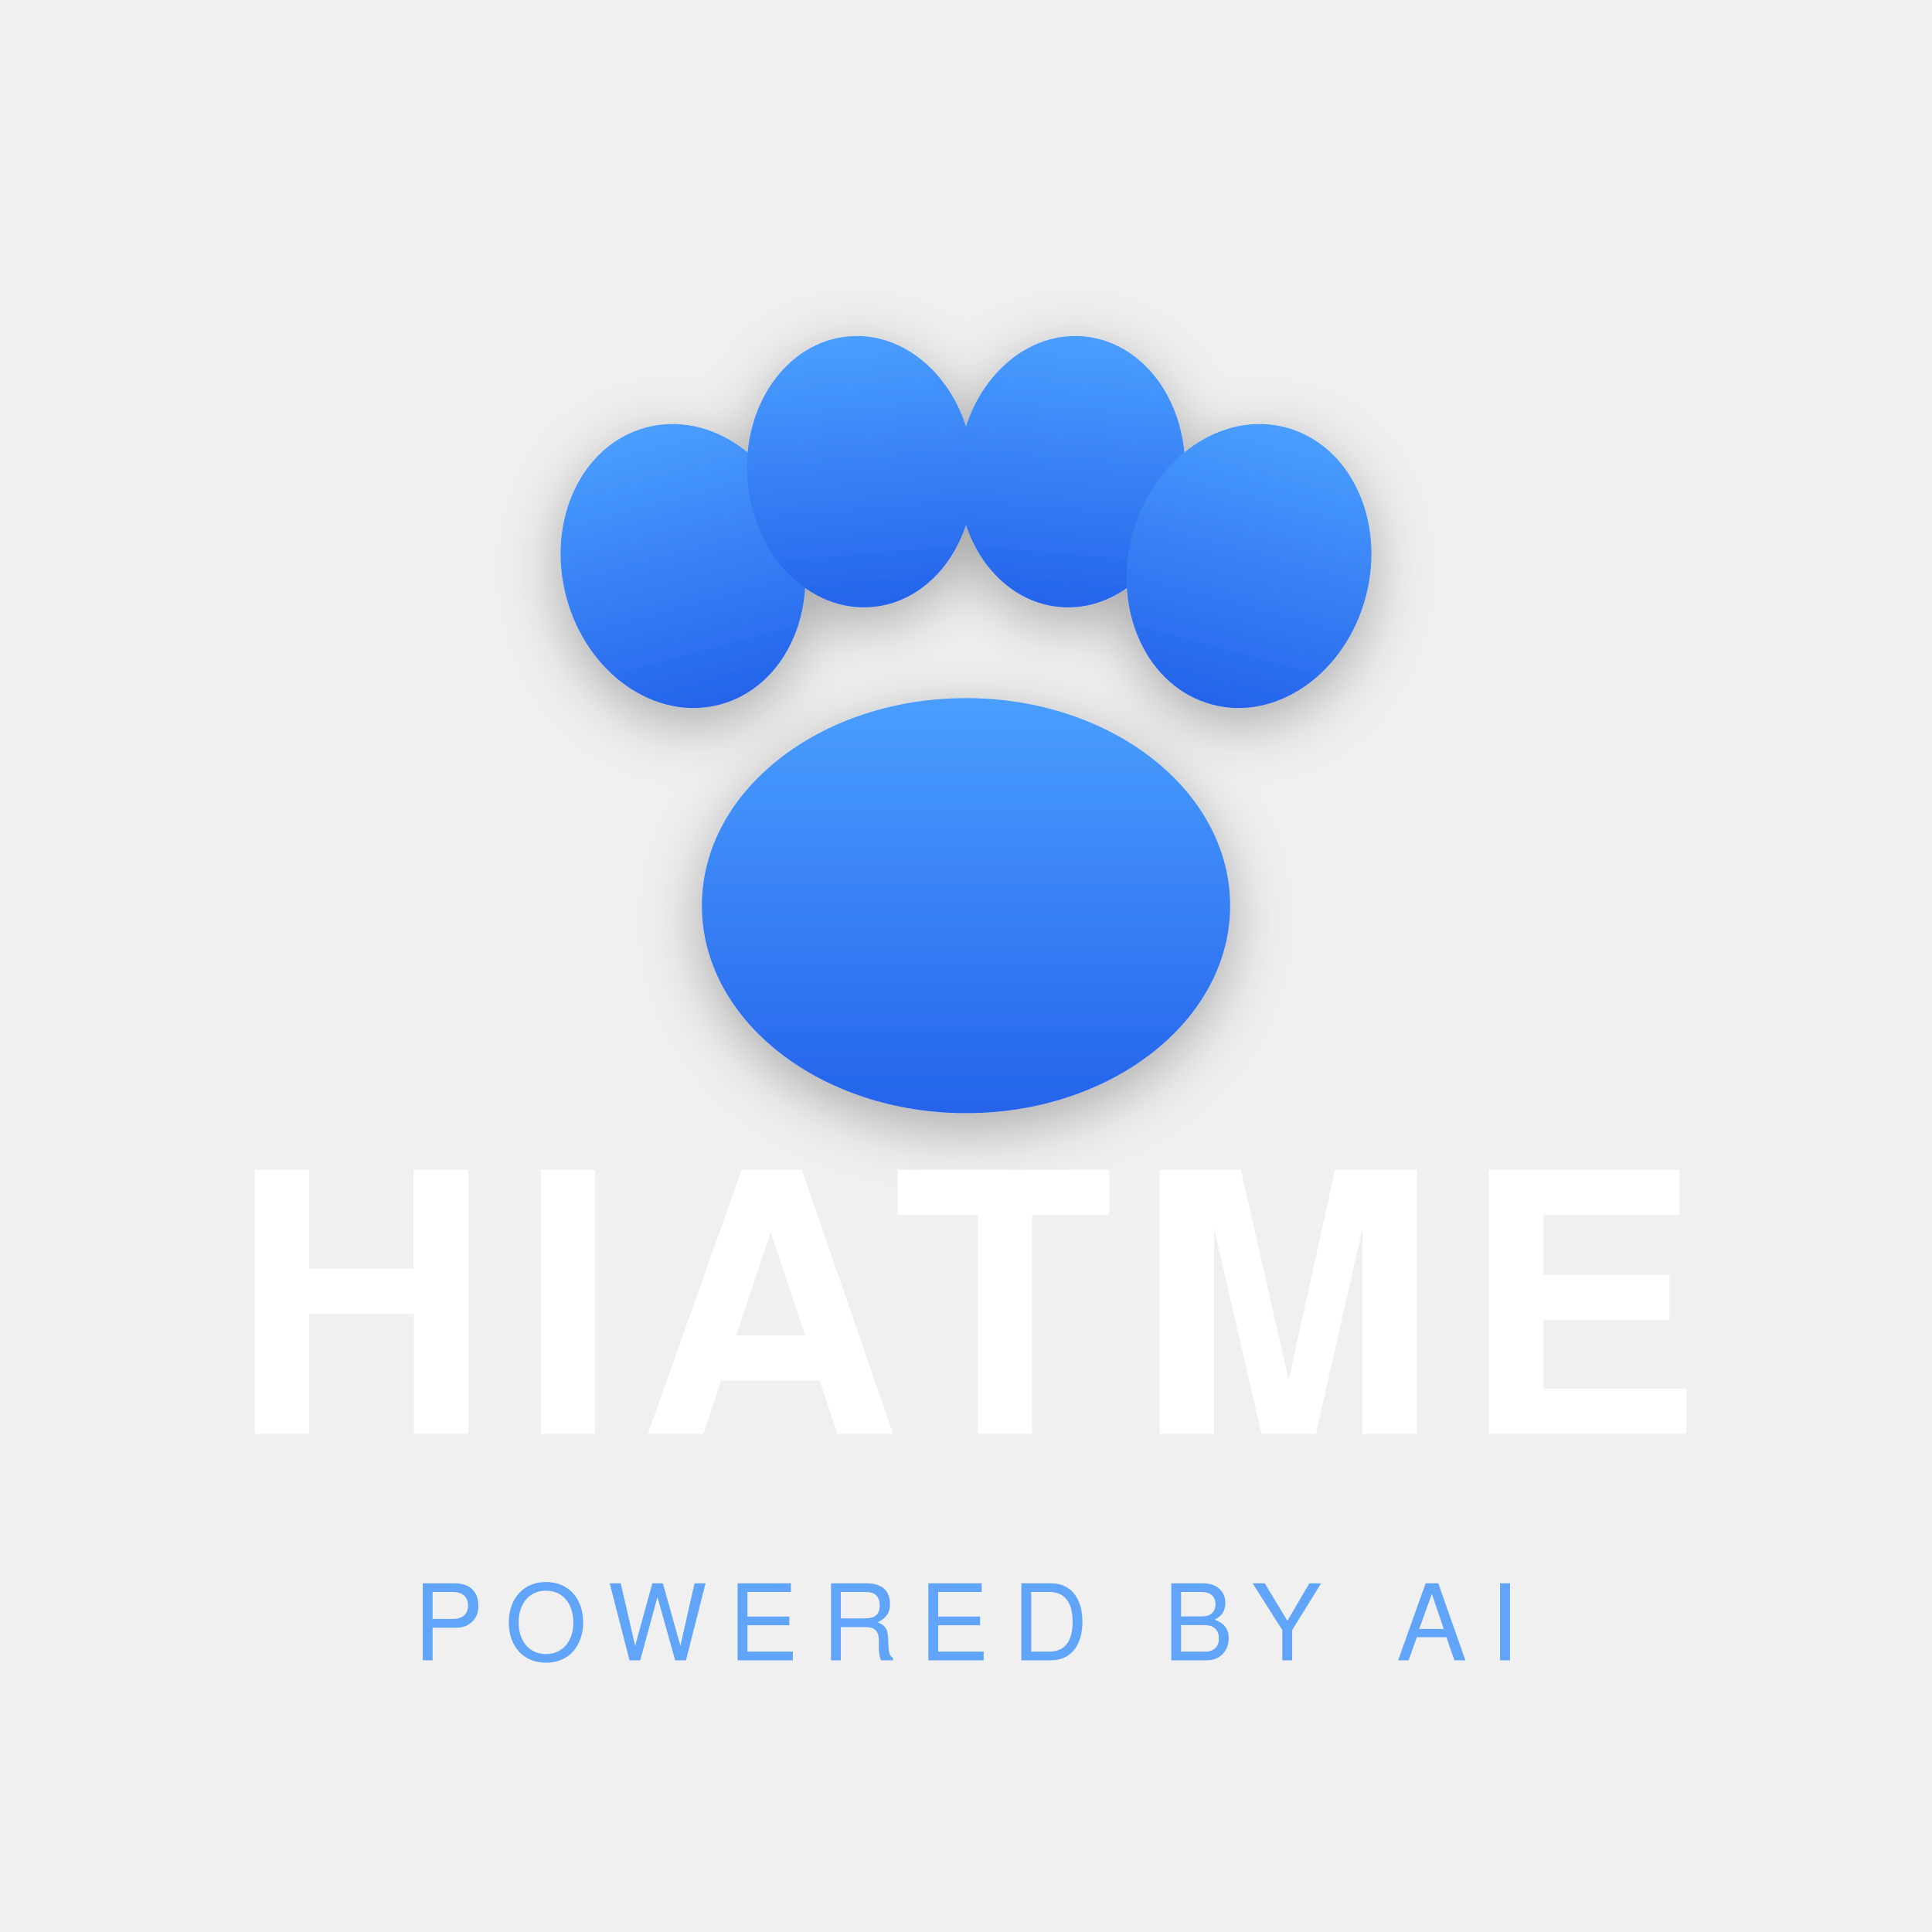
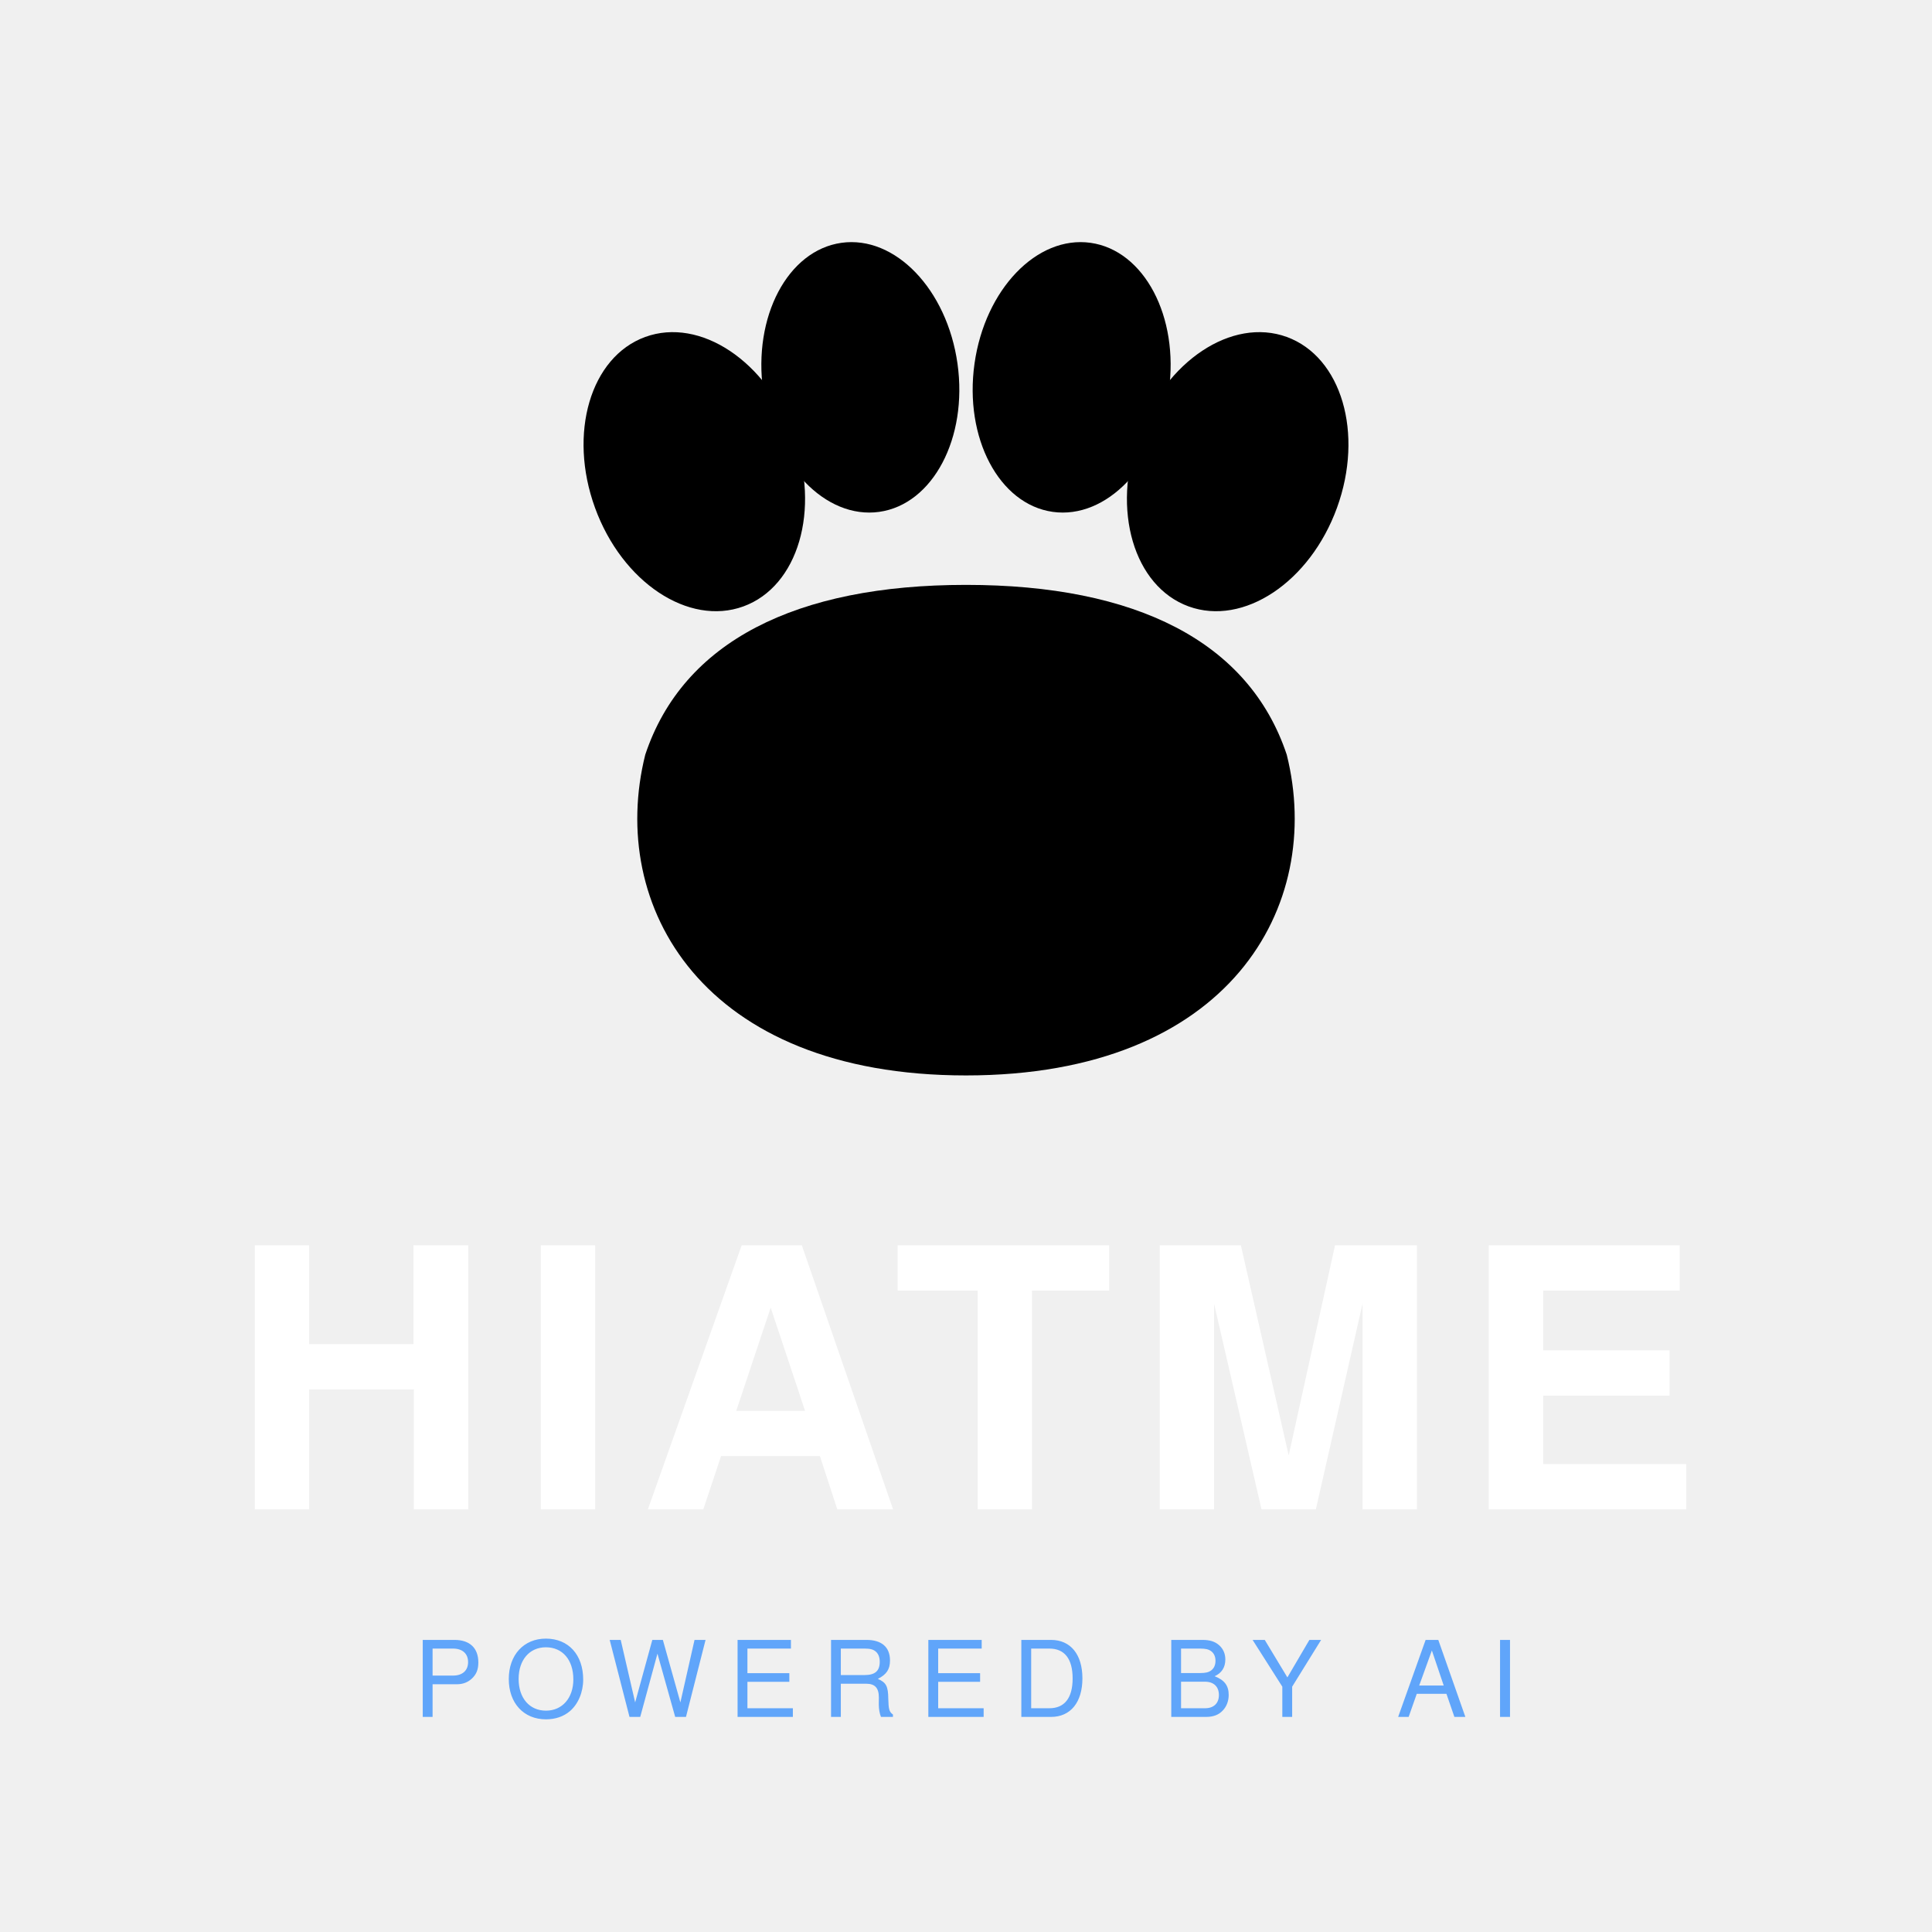
<svg xmlns="http://www.w3.org/2000/svg" width="512" height="512" viewBox="0 0 512 512" version="1.1">
-   <defs>
-     <linearGradient id="padGrad" x1="0%" y1="0%" x2="0%" y2="100%">
-       <stop offset="0%" style="stop-color:#4a9eff" />
-       <stop offset="100%" style="stop-color:#2563eb" />
-     </linearGradient>
-     <filter id="shadow" x="-20%" y="-20%" width="140%" height="140%">
-       <feDropShadow dx="0" dy="4" stdDeviation="8" flood-color="#000" flood-opacity="0.3" />
-     </filter>
-   </defs>
-   <g transform="translate(256, 180)" filter="url(#shadow)">
-     <ellipse cx="0" cy="60" rx="70" ry="55" fill="url(#padGrad)" />
-     <ellipse cx="-75" cy="-30" rx="32" ry="38" fill="url(#padGrad)" transform="rotate(-15, -75, -30)" />
-     <ellipse cx="-28" cy="-55" rx="30" ry="36" fill="url(#padGrad)" transform="rotate(-5, -28, -55)" />
-     <ellipse cx="28" cy="-55" rx="30" ry="36" fill="url(#padGrad)" transform="rotate(5, 28, -55)" />
-     <ellipse cx="75" cy="-30" rx="32" ry="38" fill="url(#padGrad)" transform="rotate(15, 75, -30)" />
+   <g transform="translate(256, 200)">
+     <path d="M 0 85                   C -70 85, -95 40, -85 0                  C -75 -30, -45 -45, 0 -45                  C 45 -45, 75 -30, 85 0                  C 95 40, 70 85, 0 85 Z" fill="#000000" />
+     <ellipse cx="-72" cy="-75" rx="28" ry="38" fill="#000000" transform="rotate(-20, -72, -75)" />
+     <ellipse cx="-28" cy="-100" rx="26" ry="36" fill="#000000" transform="rotate(-8, -28, -100)" />
+     <ellipse cx="28" cy="-100" rx="26" ry="36" fill="#000000" transform="rotate(8, 28, -100)" />
+     <ellipse cx="72" cy="-75" rx="28" ry="38" fill="#000000" transform="rotate(20, 72, -75)" />
  </g>
-   <text x="256" y="380" font-family="'Segoe UI', 'SF Pro Display', Helvetica, Arial, sans-serif" font-size="96" font-weight="700" fill="#ffffff" text-anchor="middle" letter-spacing="6">
+   <text x="256" y="400" font-family="'Segoe UI', 'SF Pro Display', Helvetica, Arial, sans-serif" font-size="96" font-weight="700" fill="#ffffff" text-anchor="middle" letter-spacing="6">
        HIATME
    </text>
-   <text x="256" y="440" font-family="'Segoe UI', 'SF Pro Display', Helvetica, Arial, sans-serif" font-size="28" fill="#60a5fa" text-anchor="middle" letter-spacing="6" font-weight="500">
+   <text x="256" y="455" font-family="'Segoe UI', 'SF Pro Display', Helvetica, Arial, sans-serif" font-size="28" fill="#60a5fa" text-anchor="middle" letter-spacing="6" font-weight="500">
        POWERED BY AI
    </text>
</svg>
